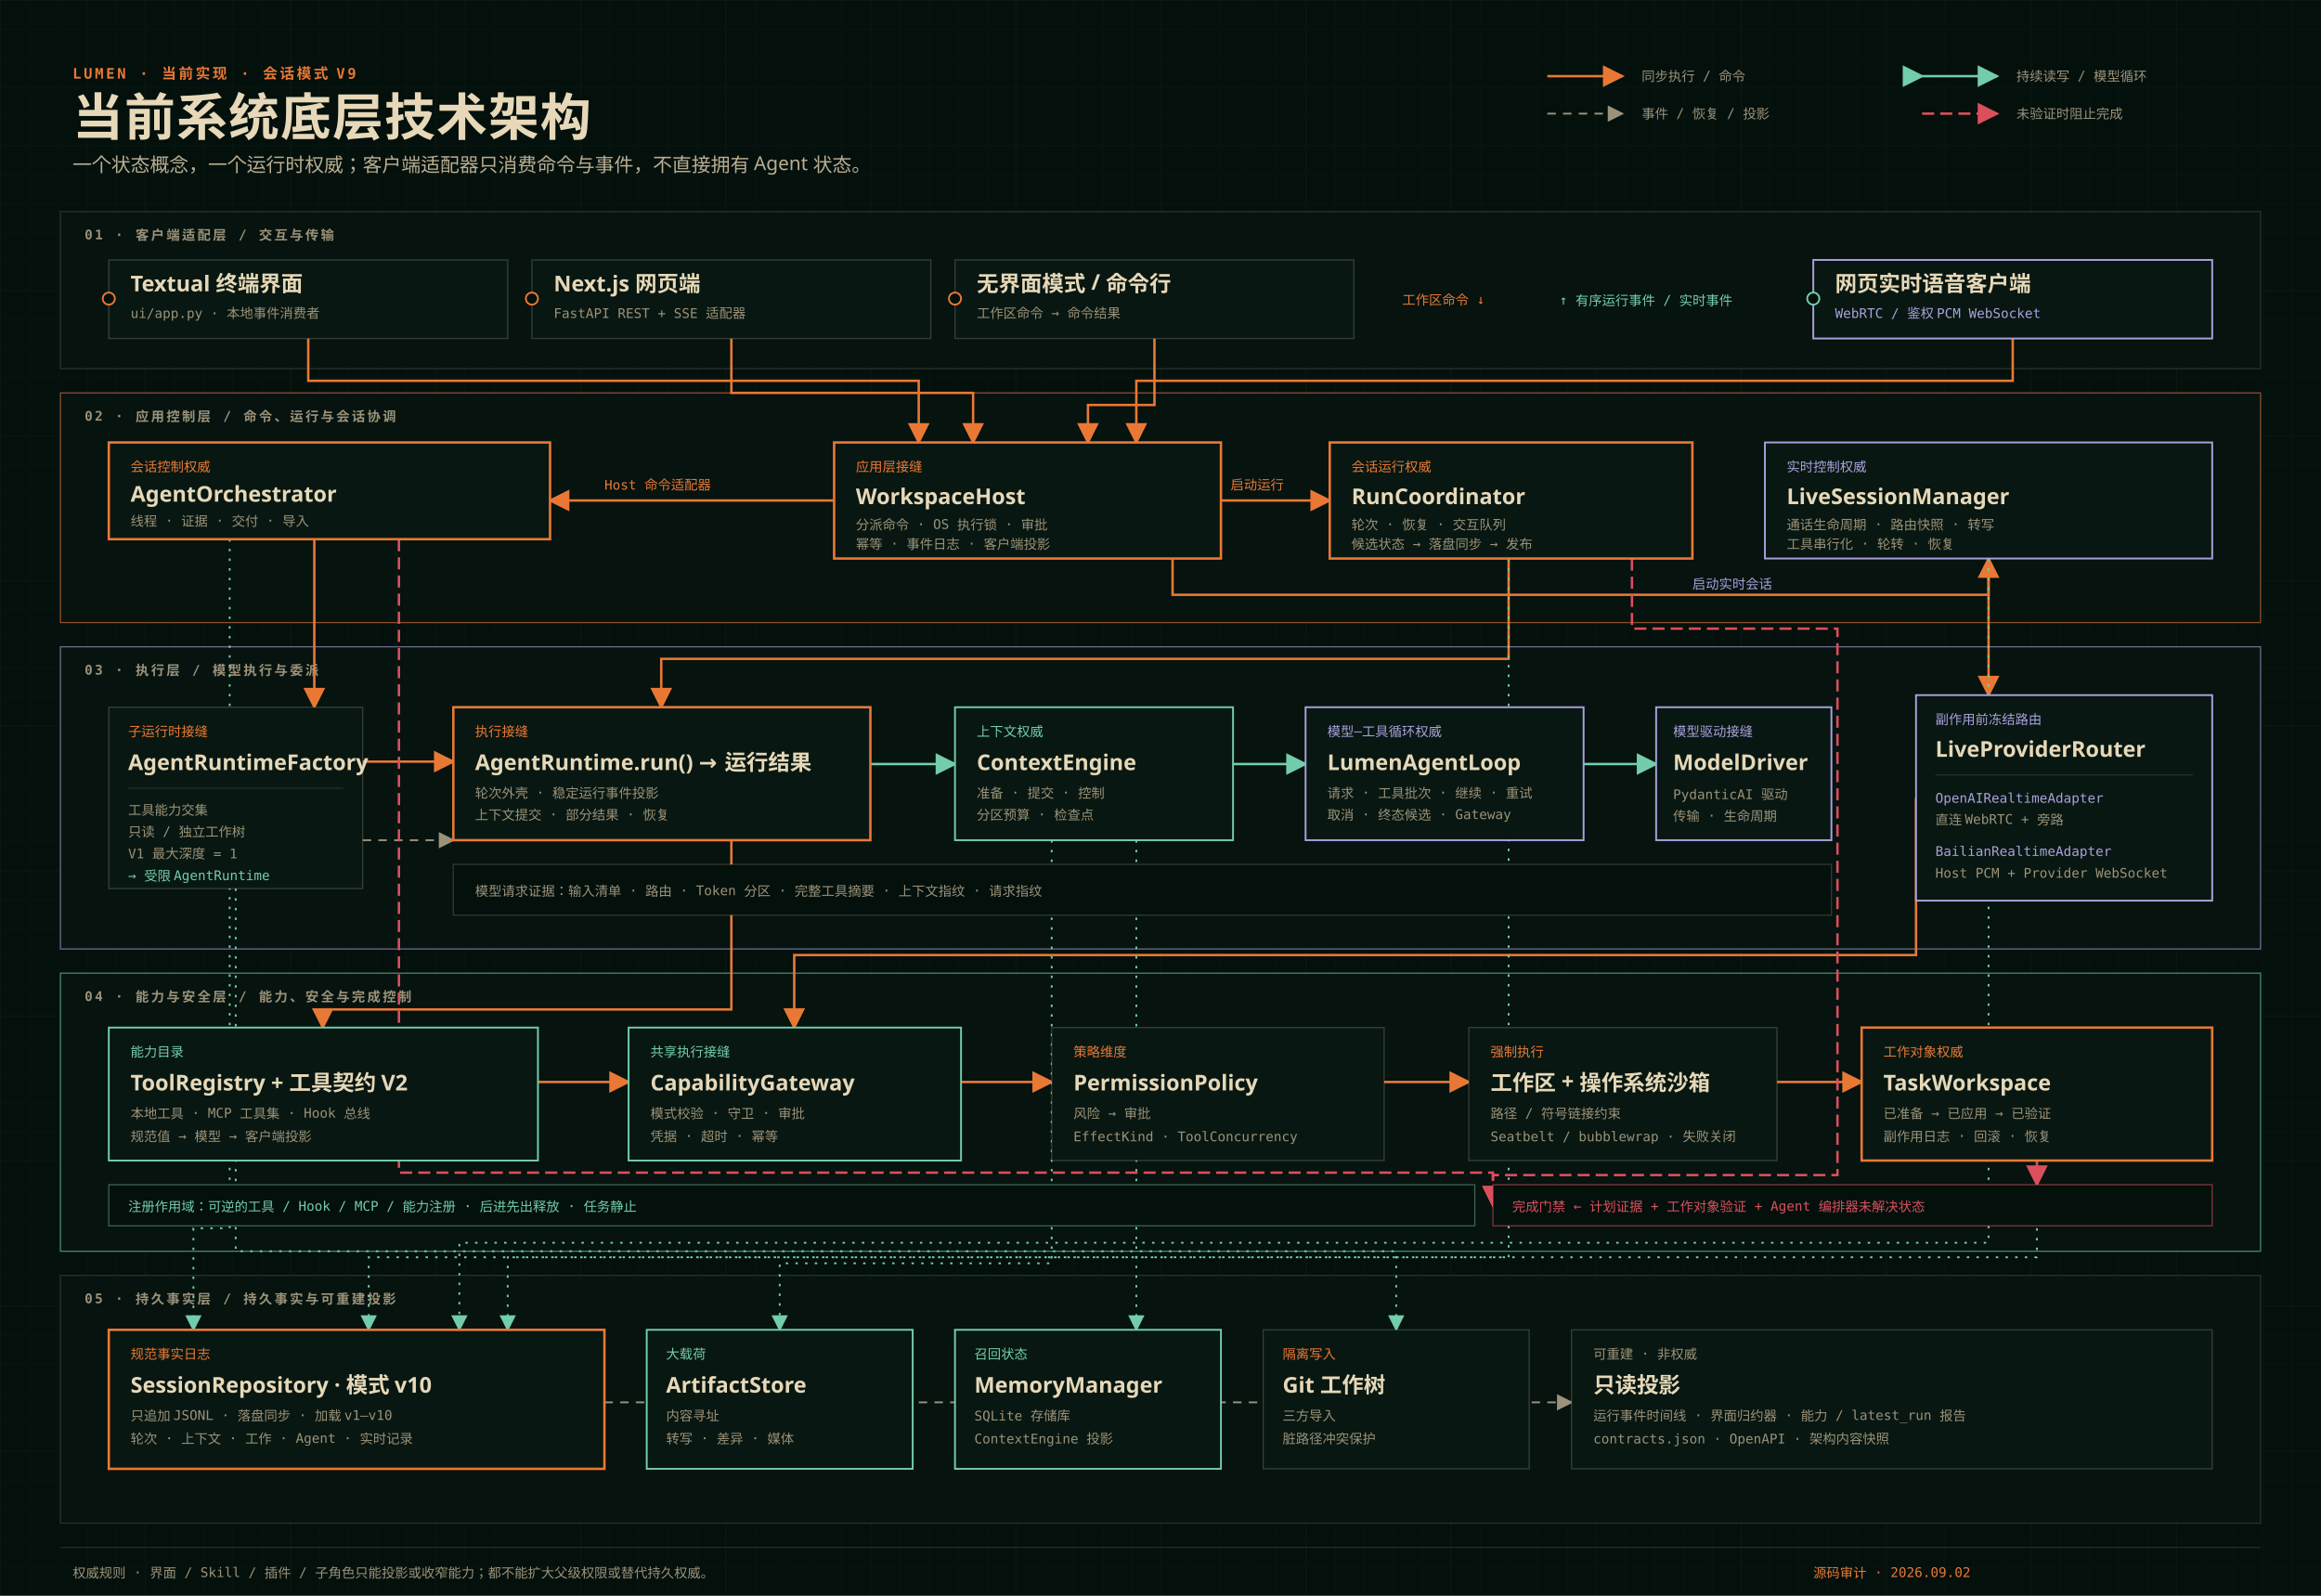
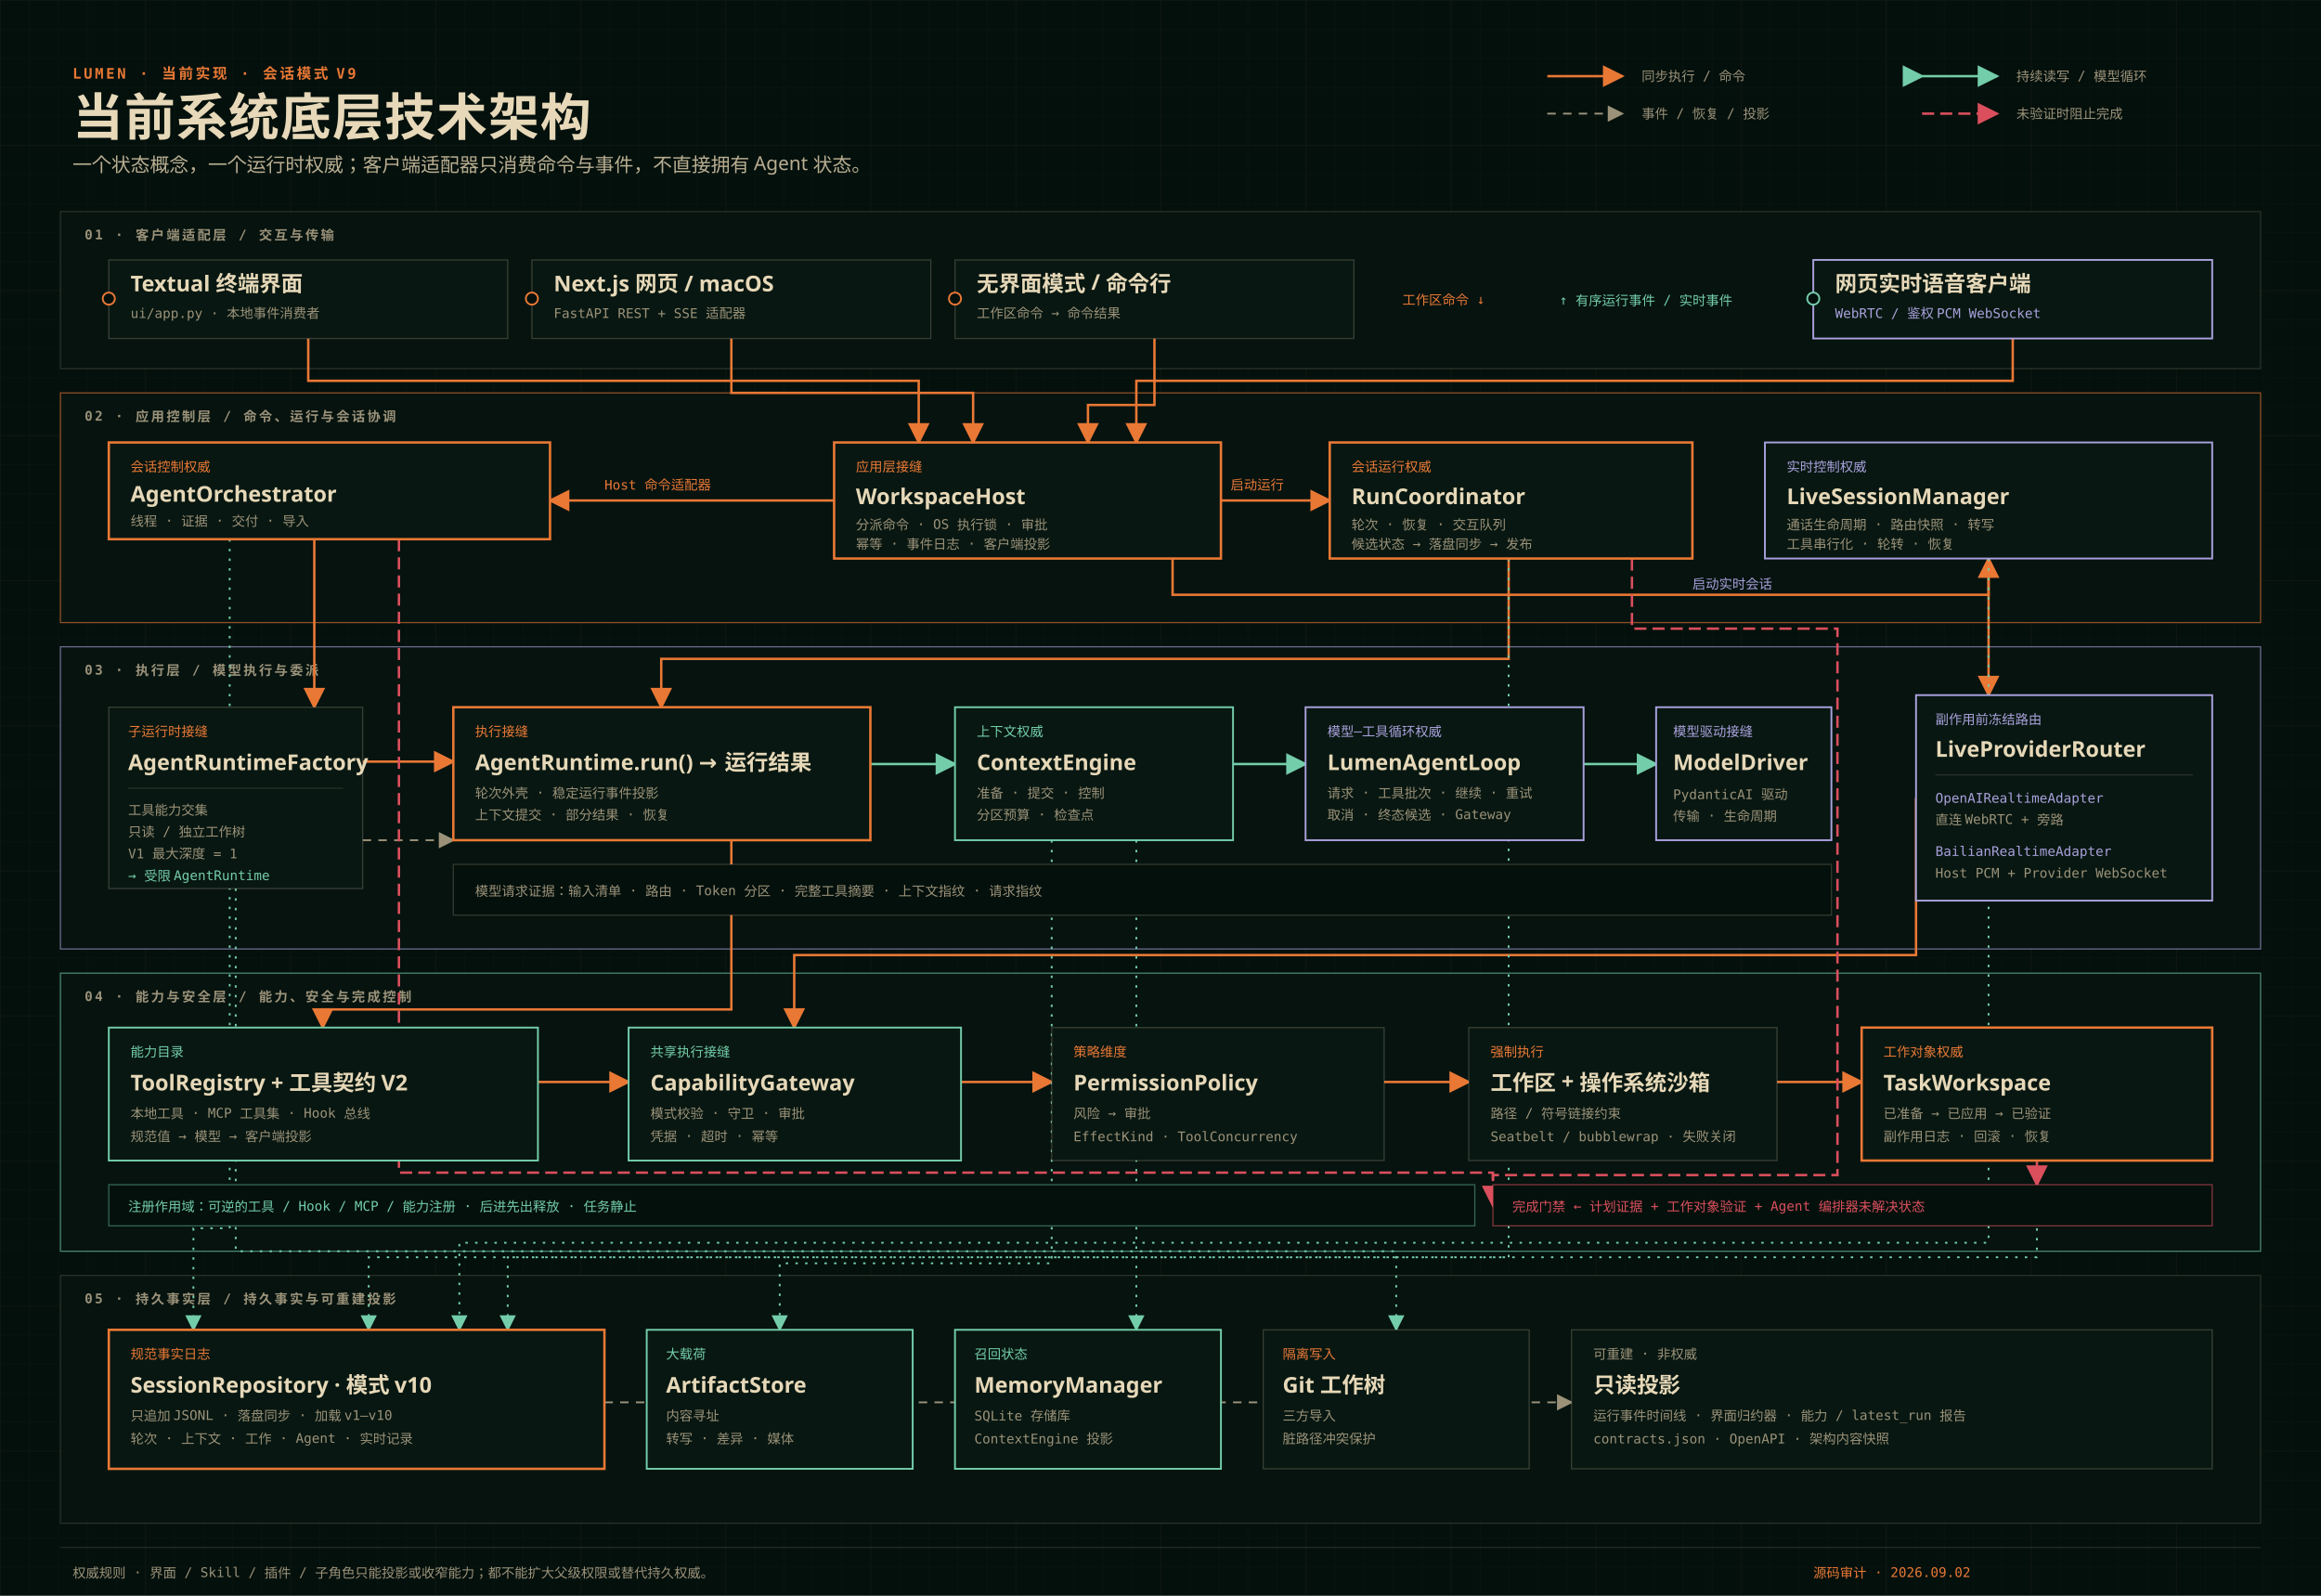
<svg xmlns="http://www.w3.org/2000/svg" width="1920" height="1320" viewBox="0 0 1920 1320" role="img" aria-labelledby="title description">
  <defs>
    <pattern id="minor-grid" width="24" height="24" patternUnits="userSpaceOnUse">
      <path d="M24 0H0V24" fill="none" stroke="#e6d8b8" stroke-opacity="0.025" stroke-width="1" />
    </pattern>
    <pattern id="major-grid" width="120" height="120" patternUnits="userSpaceOnUse">
      <path d="M120 0H0V120" fill="none" stroke="#e97835" stroke-opacity="0.05" stroke-width="1" />
    </pattern>
    <marker id="arrow-copper" markerWidth="9" markerHeight="9" refX="8" refY="4.5" orient="auto" markerUnits="strokeWidth">
      <path d="M0 0L9 4.5L0 9Z" fill="#e97835" />
    </marker>
    <marker id="arrow-mint" markerWidth="9" markerHeight="9" refX="8" refY="4.5" orient="auto" markerUnits="strokeWidth">
      <path d="M0 0L9 4.5L0 9Z" fill="#73cdaa" />
    </marker>
    <marker id="arrow-paper" markerWidth="9" markerHeight="9" refX="8" refY="4.5" orient="auto" markerUnits="strokeWidth">
      <path d="M0 0L9 4.5L0 9Z" fill="#9b9279" />
    </marker>
    <marker id="arrow-fault" markerWidth="9" markerHeight="9" refX="8" refY="4.5" orient="auto" markerUnits="strokeWidth">
      <path d="M0 0L9 4.5L0 9Z" fill="#db4f5d" />
    </marker>
    <style>
      .bg{fill:#04100c}.panel{fill:#06130f;stroke:#e6d8b8;stroke-opacity:.16}.panel-copper{fill:#06130f;stroke:#e97835;stroke-opacity:.6}.panel-mint{fill:#06130f;stroke:#73cdaa;stroke-opacity:.62}.panel-violet{fill:#06130f;stroke:#a9a1dc;stroke-opacity:.62}.panel-fault{fill:#06130f;stroke:#db4f5d;stroke-opacity:.72}.node{fill:#081711;stroke:#e6d8b8;stroke-opacity:.22}.node-authority{fill:#081711;stroke:#e97835;stroke-width:2}.node-mint{fill:#081711;stroke:#73cdaa;stroke-width:1.5}.node-violet{fill:#081711;stroke:#a9a1dc;stroke-width:1.5}.node-fault{fill:#081711;stroke:#db4f5d;stroke-width:1.5}.title{fill:#e6d8b8;font:700 42px 'Avenir Next Condensed','Noto Sans SC','PingFang SC',sans-serif;letter-spacing:1px}.subtitle{fill:#b9ae91;font:400 16px 'Avenir Next','Noto Sans SC','PingFang SC',sans-serif}.eyebrow{fill:#e97835;font:600 12px 'SFMono-Regular','Noto Sans SC',monospace;letter-spacing:2px}.plane{fill:#9b9279;font:600 11px 'SFMono-Regular','Noto Sans SC',monospace;letter-spacing:1.8px}.node-title{fill:#e6d8b8;font:600 18px 'Avenir Next Condensed','Noto Sans SC','PingFang SC',sans-serif}.node-label{fill:#b9ae91;font:400 12px 'Avenir Next','Noto Sans SC','PingFang SC',sans-serif}.mono{fill:#9b9279;font:400 11px 'SFMono-Regular','Noto Sans SC',monospace}.mono-copper{fill:#e97835;font:500 11px 'SFMono-Regular','Noto Sans SC',monospace}.mono-mint{fill:#73cdaa;font:500 11px 'SFMono-Regular','Noto Sans SC',monospace}.mono-violet{fill:#a9a1dc;font:500 11px 'SFMono-Regular','Noto Sans SC',monospace}.mono-fault{fill:#db4f5d;font:500 11px 'SFMono-Regular','Noto Sans SC',monospace}.trace{fill:none;stroke:#e97835;stroke-width:2;marker-end:url(#arrow-copper)}.trace-bi{fill:none;stroke:#73cdaa;stroke-width:2;marker-start:url(#arrow-mint);marker-end:url(#arrow-mint)}.trace-event{fill:none;stroke:#9b9279;stroke-width:1.5;stroke-dasharray:7 6;marker-end:url(#arrow-paper)}.trace-state{fill:none;stroke:#73cdaa;stroke-width:1.5;stroke-dasharray:2 6;marker-end:url(#arrow-mint)}.trace-block{fill:none;stroke:#db4f5d;stroke-width:2;stroke-dasharray:10 5;marker-end:url(#arrow-fault)}.terminal{fill:#04100c;stroke:#e97835;stroke-width:1.5}.terminal-mint{fill:#04100c;stroke:#73cdaa;stroke-width:1.5}.rule{stroke:#e6d8b8;stroke-opacity:.13}.chip{fill:#04100c;stroke:#e6d8b8;stroke-opacity:.2}.chip-mint{fill:#04100c;stroke:#73cdaa;stroke-opacity:.45}.chip-fault{fill:#04100c;stroke:#db4f5d;stroke-opacity:.58}
    </style>
  </defs>
  <rect class="bg" width="1920" height="1320" />
  <rect width="1920" height="1320" fill="url(#minor-grid)" />
  <rect width="1920" height="1320" fill="url(#major-grid)" />
  <g aria-label="标题与图例">
    <text x="60" y="65" class="eyebrow">LUMEN · 当前实现 · 会话模式 V9</text>
    <text x="60" y="112" class="title">当前系统底层技术架构</text>
    <text x="60" y="142" class="subtitle">一个状态概念，一个运行时权威；客户端适配器只消费命令与事件，不直接拥有 Agent 状态。</text>
    <g transform="translate(1280 51)">
      <path d="M0 12H62" class="trace" />
      <text x="78" y="16" class="mono">同步执行 / 命令</text>
      <path d="M0 43H62" class="trace-event" />
      <text x="78" y="47" class="mono">事件 / 恢复 / 投影</text>
      <path d="M310 12H372" class="trace-bi" />
      <text x="388" y="16" class="mono">持续读写 / 模型循环</text>
      <path d="M310 43H372" class="trace-block" />
      <text x="388" y="47" class="mono">未验证时阻止完成</text>
    </g>
  </g>
  <g aria-label="架构平面">
    <rect x="50" y="175" width="1820" height="130" class="panel" />
    <text x="70" y="198" class="plane">01 · 客户端适配层 / 交互与传输</text>
    <rect x="50" y="325" width="1820" height="190" class="panel-copper" />
    <text x="70" y="348" class="plane">02 · 应用控制层 / 命令、运行与会话协调</text>
    <rect x="50" y="535" width="1820" height="250" class="panel-violet" />
    <text x="70" y="558" class="plane">03 · 执行层 / 模型执行与委派</text>
    <rect x="50" y="805" width="1820" height="230" class="panel-mint" />
    <text x="70" y="828" class="plane">04 · 能力与安全层 / 能力、安全与完成控制</text>
    <rect x="50" y="1055" width="1820" height="205" class="panel" />
    <text x="70" y="1078" class="plane">05 · 持久事实层 / 持久事实与可重建投影</text>
  </g>
  <g aria-hidden="true">
    <path d="M255 280V315H760V366" class="trace" />
    <path d="M605 280V325H805V366" class="trace" />
    <path d="M955 280V335H900V366" class="trace" />
    <path d="M1665 280V315H940V366" class="trace" />
    <path d="M690 414H455" class="trace" />
    <path d="M1010 414H1100" class="trace" />
    <path d="M970 462V492H1645V462" class="trace" />
    <path d="M1248 462V545H547V585" class="trace" />
    <path d="M720 632H790" class="trace-bi" />
    <path d="M1020 632H1080" class="trace-bi" />
    <path d="M1310 632H1370" class="trace-bi" />
    <path d="M260 446V585" class="trace" />
    <path d="M300 630H375" class="trace" />
    <path d="M300 695H375" class="trace-event" />
    <path d="M1645 462V575" class="trace" />
    <path d="M605 695V835H267V850" class="trace" />
    <path d="M1585 660V790H657V850" class="trace" />
    <path d="M445 895H520" class="trace" />
    <path d="M795 895H870" class="trace" />
    <path d="M1145 895H1215" class="trace" />
    <path d="M1470 895H1540" class="trace" />
    <path d="M1248 462V1040H305V1100" class="trace-state" />
    <path d="M1645 462V1028H380V1100" class="trace-state" />
    <path d="M190 446V1016H160V1100" class="trace-state" />
    <path d="M1685 960V1040H420V1100" class="trace-state" />
    <path d="M870 695V1045H645V1100" class="trace-state" />
    <path d="M940 695V1100" class="trace-state" />
    <path d="M195 735V1035H1155V1100" class="trace-state" />
    <path d="M330 446V970H1235V997" class="trace-block" />
    <path d="M1685 960V980" class="trace-block" />
    <path d="M1350 462V520H1520V972H1235V997" class="trace-block" />
    <path d="M500 1160H1300" class="trace-event" />
  </g>
  <g aria-label="客户端 Adapter">
    <g transform="translate(90 215)">
      <rect width="330" height="65" class="node" />
      <circle cx="0" cy="32" r="5" class="terminal" />
      <text x="18" y="26" class="node-title">Textual 终端界面</text>
      <text x="18" y="48" class="mono">ui/app.py · 本地事件消费者</text>
    </g>
    <g transform="translate(440 215)">
      <rect width="330" height="65" class="node" />
      <circle cx="0" cy="32" r="5" class="terminal" />
-       <text x="18" y="26" class="node-title">Next.js 网页端</text>
+       <text x="18" y="26" class="node-title">Next.js 网页 / macOS</text>
      <text x="18" y="48" class="mono">FastAPI REST + SSE 适配器</text>
    </g>
    <g transform="translate(790 215)">
      <rect width="330" height="65" class="node" />
      <circle cx="0" cy="32" r="5" class="terminal" />
      <text x="18" y="26" class="node-title">无界面模式 / 命令行</text>
      <text x="18" y="48" class="mono">工作区命令 → 命令结果</text>
    </g>
    <g transform="translate(1500 215)">
      <rect width="330" height="65" class="node-violet" />
      <circle cx="0" cy="32" r="5" class="terminal-mint" />
      <text x="18" y="26" class="node-title">网页实时语音客户端</text>
      <text x="18" y="48" class="mono-violet">WebRTC / 鉴权 PCM WebSocket</text>
    </g>
    <text x="1160" y="252" class="mono-copper">工作区命令 ↓</text>
    <text x="1290" y="252" class="mono-mint">↑ 有序运行事件 / 实时事件</text>
  </g>
  <g aria-label="应用控制面">
    <g transform="translate(90 366)">
      <rect width="365" height="80" class="node-authority" />
      <text x="18" y="24" class="mono-copper">会话控制权威</text>
      <text x="18" y="49" class="node-title">AgentOrchestrator</text>
      <text x="18" y="69" class="mono">线程 · 证据 · 交付 · 导入</text>
    </g>
    <g transform="translate(690 366)">
      <rect width="320" height="96" class="node-authority" />
      <text x="18" y="24" class="mono-copper">应用层接缝</text>
      <text x="18" y="51" class="node-title">WorkspaceHost</text>
      <text x="18" y="72" class="mono">分派命令 · OS 执行锁 · 审批</text>
      <text x="18" y="88" class="mono">幂等 · 事件日志 · 客户端投影</text>
    </g>
    <g transform="translate(1100 366)">
      <rect width="300" height="96" class="node-authority" />
      <text x="18" y="24" class="mono-copper">会话运行权威</text>
      <text x="18" y="51" class="node-title">RunCoordinator</text>
      <text x="18" y="72" class="mono">轮次 · 恢复 · 交互队列</text>
      <text x="18" y="88" class="mono">候选状态 → 落盘同步 → 发布</text>
    </g>
    <g transform="translate(1460 366)">
      <rect width="370" height="96" class="node-violet" />
      <text x="18" y="24" class="mono-violet">实时控制权威</text>
      <text x="18" y="51" class="node-title">LiveSessionManager</text>
      <text x="18" y="72" class="mono">通话生命周期 · 路由快照 · 转写</text>
      <text x="18" y="88" class="mono">工具串行化 · 轮转 · 恢复</text>
    </g>
    <text x="500" y="405" class="mono-copper">Host 命令适配器</text>
    <text x="1018" y="405" class="mono-copper">启动运行</text>
    <text x="1400" y="487" class="mono-violet">启动实时会话</text>
  </g>
  <g aria-label="模型执行与委派">
    <g transform="translate(90 585)">
      <rect width="210" height="150" class="node" />
      <text x="16" y="24" class="mono-copper">子运行时接缝</text>
      <text x="16" y="52" class="node-title">AgentRuntimeFactory</text>
      <line x1="16" y1="67" x2="194" y2="67" class="rule" />
      <text x="16" y="89" class="mono">工具能力交集</text>
      <text x="16" y="107" class="mono">只读 / 独立工作树</text>
      <text x="16" y="125" class="mono">V1 最大深度 = 1</text>
      <text x="16" y="143" class="mono-mint">→ 受限 AgentRuntime</text>
    </g>
    <g transform="translate(375 585)">
      <rect width="345" height="110" class="node-authority" />
      <text x="18" y="24" class="mono-copper">执行接缝</text>
      <text x="18" y="52" class="node-title">AgentRuntime.run() → 运行结果</text>
      <text x="18" y="75" class="mono">轮次外壳 · 稳定运行事件投影</text>
      <text x="18" y="93" class="mono">上下文提交 · 部分结果 · 恢复</text>
    </g>
    <g transform="translate(790 585)">
      <rect width="230" height="110" class="node-mint" />
      <text x="18" y="24" class="mono-mint">上下文权威</text>
      <text x="18" y="52" class="node-title">ContextEngine</text>
      <text x="18" y="75" class="mono">准备 · 提交 · 控制</text>
      <text x="18" y="93" class="mono">分区预算 · 检查点</text>
    </g>
    <g transform="translate(1080 585)">
      <rect width="230" height="110" class="node-violet" />
      <text x="18" y="24" class="mono-violet">模型—工具循环权威</text>
      <text x="18" y="52" class="node-title">LumenAgentLoop</text>
      <text x="18" y="75" class="mono">请求 · 工具批次 · 继续 · 重试</text>
      <text x="18" y="93" class="mono">取消 · 终态候选 · Gateway</text>
    </g>
    <g transform="translate(1370 585)">
      <rect width="145" height="110" class="node-violet" />
      <text x="14" y="24" class="mono-violet">模型驱动接缝</text>
      <text x="14" y="52" class="node-title">ModelDriver</text>
      <text x="14" y="76" class="mono">PydanticAI 驱动</text>
      <text x="14" y="94" class="mono">传输 · 生命周期</text>
    </g>
    <g transform="translate(1585 575)">
      <rect width="245" height="170" class="node-violet" />
      <text x="16" y="24" class="mono-violet">副作用前冻结路由</text>
      <text x="16" y="51" class="node-title">LiveProviderRouter</text>
      <line x1="16" y1="66" x2="229" y2="66" class="rule" />
      <text x="16" y="89" class="mono-violet">OpenAIRealtimeAdapter</text>
      <text x="16" y="107" class="mono">直连 WebRTC + 旁路</text>
      <text x="16" y="133" class="mono-violet">BailianRealtimeAdapter</text>
      <text x="16" y="151" class="mono">Host PCM + Provider WebSocket</text>
    </g>
    <g transform="translate(375 715)">
      <rect width="1140" height="42" class="chip" />
      <text x="18" y="26" class="mono">模型请求证据：输入清单 · 路由 · Token 分区 · 完整工具摘要 · 上下文指纹 · 请求指纹</text>
    </g>
  </g>
  <g aria-label="能力、安全与完成控制">
    <g transform="translate(90 850)">
      <rect width="355" height="110" class="node-mint" />
      <text x="18" y="24" class="mono-mint">能力目录</text>
      <text x="18" y="52" class="node-title">ToolRegistry + 工具契约 V2</text>
      <text x="18" y="75" class="mono">本地工具 · MCP 工具集 · Hook 总线</text>
      <text x="18" y="94" class="mono">规范值 → 模型 → 客户端投影</text>
    </g>
    <g transform="translate(520 850)">
      <rect width="275" height="110" class="node-mint" />
      <text x="18" y="24" class="mono-mint">共享执行接缝</text>
      <text x="18" y="52" class="node-title">CapabilityGateway</text>
      <text x="18" y="75" class="mono">模式校验 · 守卫 · 审批</text>
      <text x="18" y="94" class="mono">凭据 · 超时 · 幂等</text>
    </g>
    <g transform="translate(870 850)">
      <rect width="275" height="110" class="node" />
      <text x="18" y="24" class="mono-copper">策略维度</text>
      <text x="18" y="52" class="node-title">PermissionPolicy</text>
      <text x="18" y="75" class="mono">风险 → 审批</text>
      <text x="18" y="94" class="mono">EffectKind · ToolConcurrency</text>
    </g>
    <g transform="translate(1215 850)">
      <rect width="255" height="110" class="node" />
      <text x="18" y="24" class="mono-copper">强制执行</text>
      <text x="18" y="52" class="node-title">工作区 + 操作系统沙箱</text>
      <text x="18" y="75" class="mono">路径 / 符号链接约束</text>
      <text x="18" y="94" class="mono">Seatbelt / bubblewrap · 失败关闭</text>
    </g>
    <g transform="translate(1540 850)">
      <rect width="290" height="110" class="node-authority" />
      <text x="18" y="24" class="mono-copper">工作对象权威</text>
      <text x="18" y="52" class="node-title">TaskWorkspace</text>
      <text x="18" y="75" class="mono">已准备 → 已应用 → 已验证</text>
      <text x="18" y="94" class="mono">副作用日志 · 回滚 · 恢复</text>
    </g>
    <g transform="translate(90 980)">
      <rect width="1130" height="34" class="chip-mint" />
      <text x="16" y="22" class="mono-mint">注册作用域：可逆的工具 / Hook / MCP / 能力注册 · 后进先出释放 · 任务静止</text>
    </g>
    <g transform="translate(1235 980)">
      <rect width="595" height="34" class="chip-fault" />
      <text x="16" y="22" class="mono-fault">完成门禁 ← 计划证据 + 工作对象验证 + Agent 编排器未解决状态</text>
    </g>
  </g>
  <g aria-label="持久事实与投影">
    <g transform="translate(90 1100)">
      <rect width="410" height="115" class="node-authority" />
      <text x="18" y="24" class="mono-copper">规范事实日志</text>
      <text x="18" y="52" class="node-title">SessionRepository · 模式 v10</text>
      <text x="18" y="75" class="mono">只追加 JSONL · 落盘同步 · 加载 v1–v10</text>
      <text x="18" y="94" class="mono">轮次 · 上下文 · 工作 · Agent · 实时记录</text>
    </g>
    <g transform="translate(535 1100)">
      <rect width="220" height="115" class="node-mint" />
      <text x="16" y="24" class="mono-mint">大载荷</text>
      <text x="16" y="52" class="node-title">ArtifactStore</text>
      <text x="16" y="75" class="mono">内容寻址</text>
      <text x="16" y="94" class="mono">转写 · 差异 · 媒体</text>
    </g>
    <g transform="translate(790 1100)">
      <rect width="220" height="115" class="node-mint" />
      <text x="16" y="24" class="mono-mint">召回状态</text>
      <text x="16" y="52" class="node-title">MemoryManager</text>
      <text x="16" y="75" class="mono">SQLite 存储库</text>
      <text x="16" y="94" class="mono">ContextEngine 投影</text>
    </g>
    <g transform="translate(1045 1100)">
      <rect width="220" height="115" class="node" />
      <text x="16" y="24" class="mono-copper">隔离写入</text>
      <text x="16" y="52" class="node-title">Git 工作树</text>
      <text x="16" y="75" class="mono">三方导入</text>
      <text x="16" y="94" class="mono">脏路径冲突保护</text>
    </g>
    <g transform="translate(1300 1100)">
      <rect width="530" height="115" class="node" />
      <text x="18" y="24" class="mono">可重建 · 非权威</text>
      <text x="18" y="52" class="node-title">只读投影</text>
      <text x="18" y="75" class="mono">运行事件时间线 · 界面归约器 · 能力 / latest_run 报告</text>
      <text x="18" y="94" class="mono">contracts.json · OpenAPI · 架构内容快照</text>
    </g>
  </g>
  <g aria-label="页脚说明">
    <line x1="50" y1="1280" x2="1870" y2="1280" class="rule" />
    <text x="60" y="1305" class="mono">权威规则 · 界面 / Skill / 插件 / 子角色只能投影或收窄能力；都不能扩大父级权限或替代持久权威。</text>
    <text x="1500" y="1305" class="mono-copper">源码审计 · 2026.09.02</text>
  </g>
</svg>
